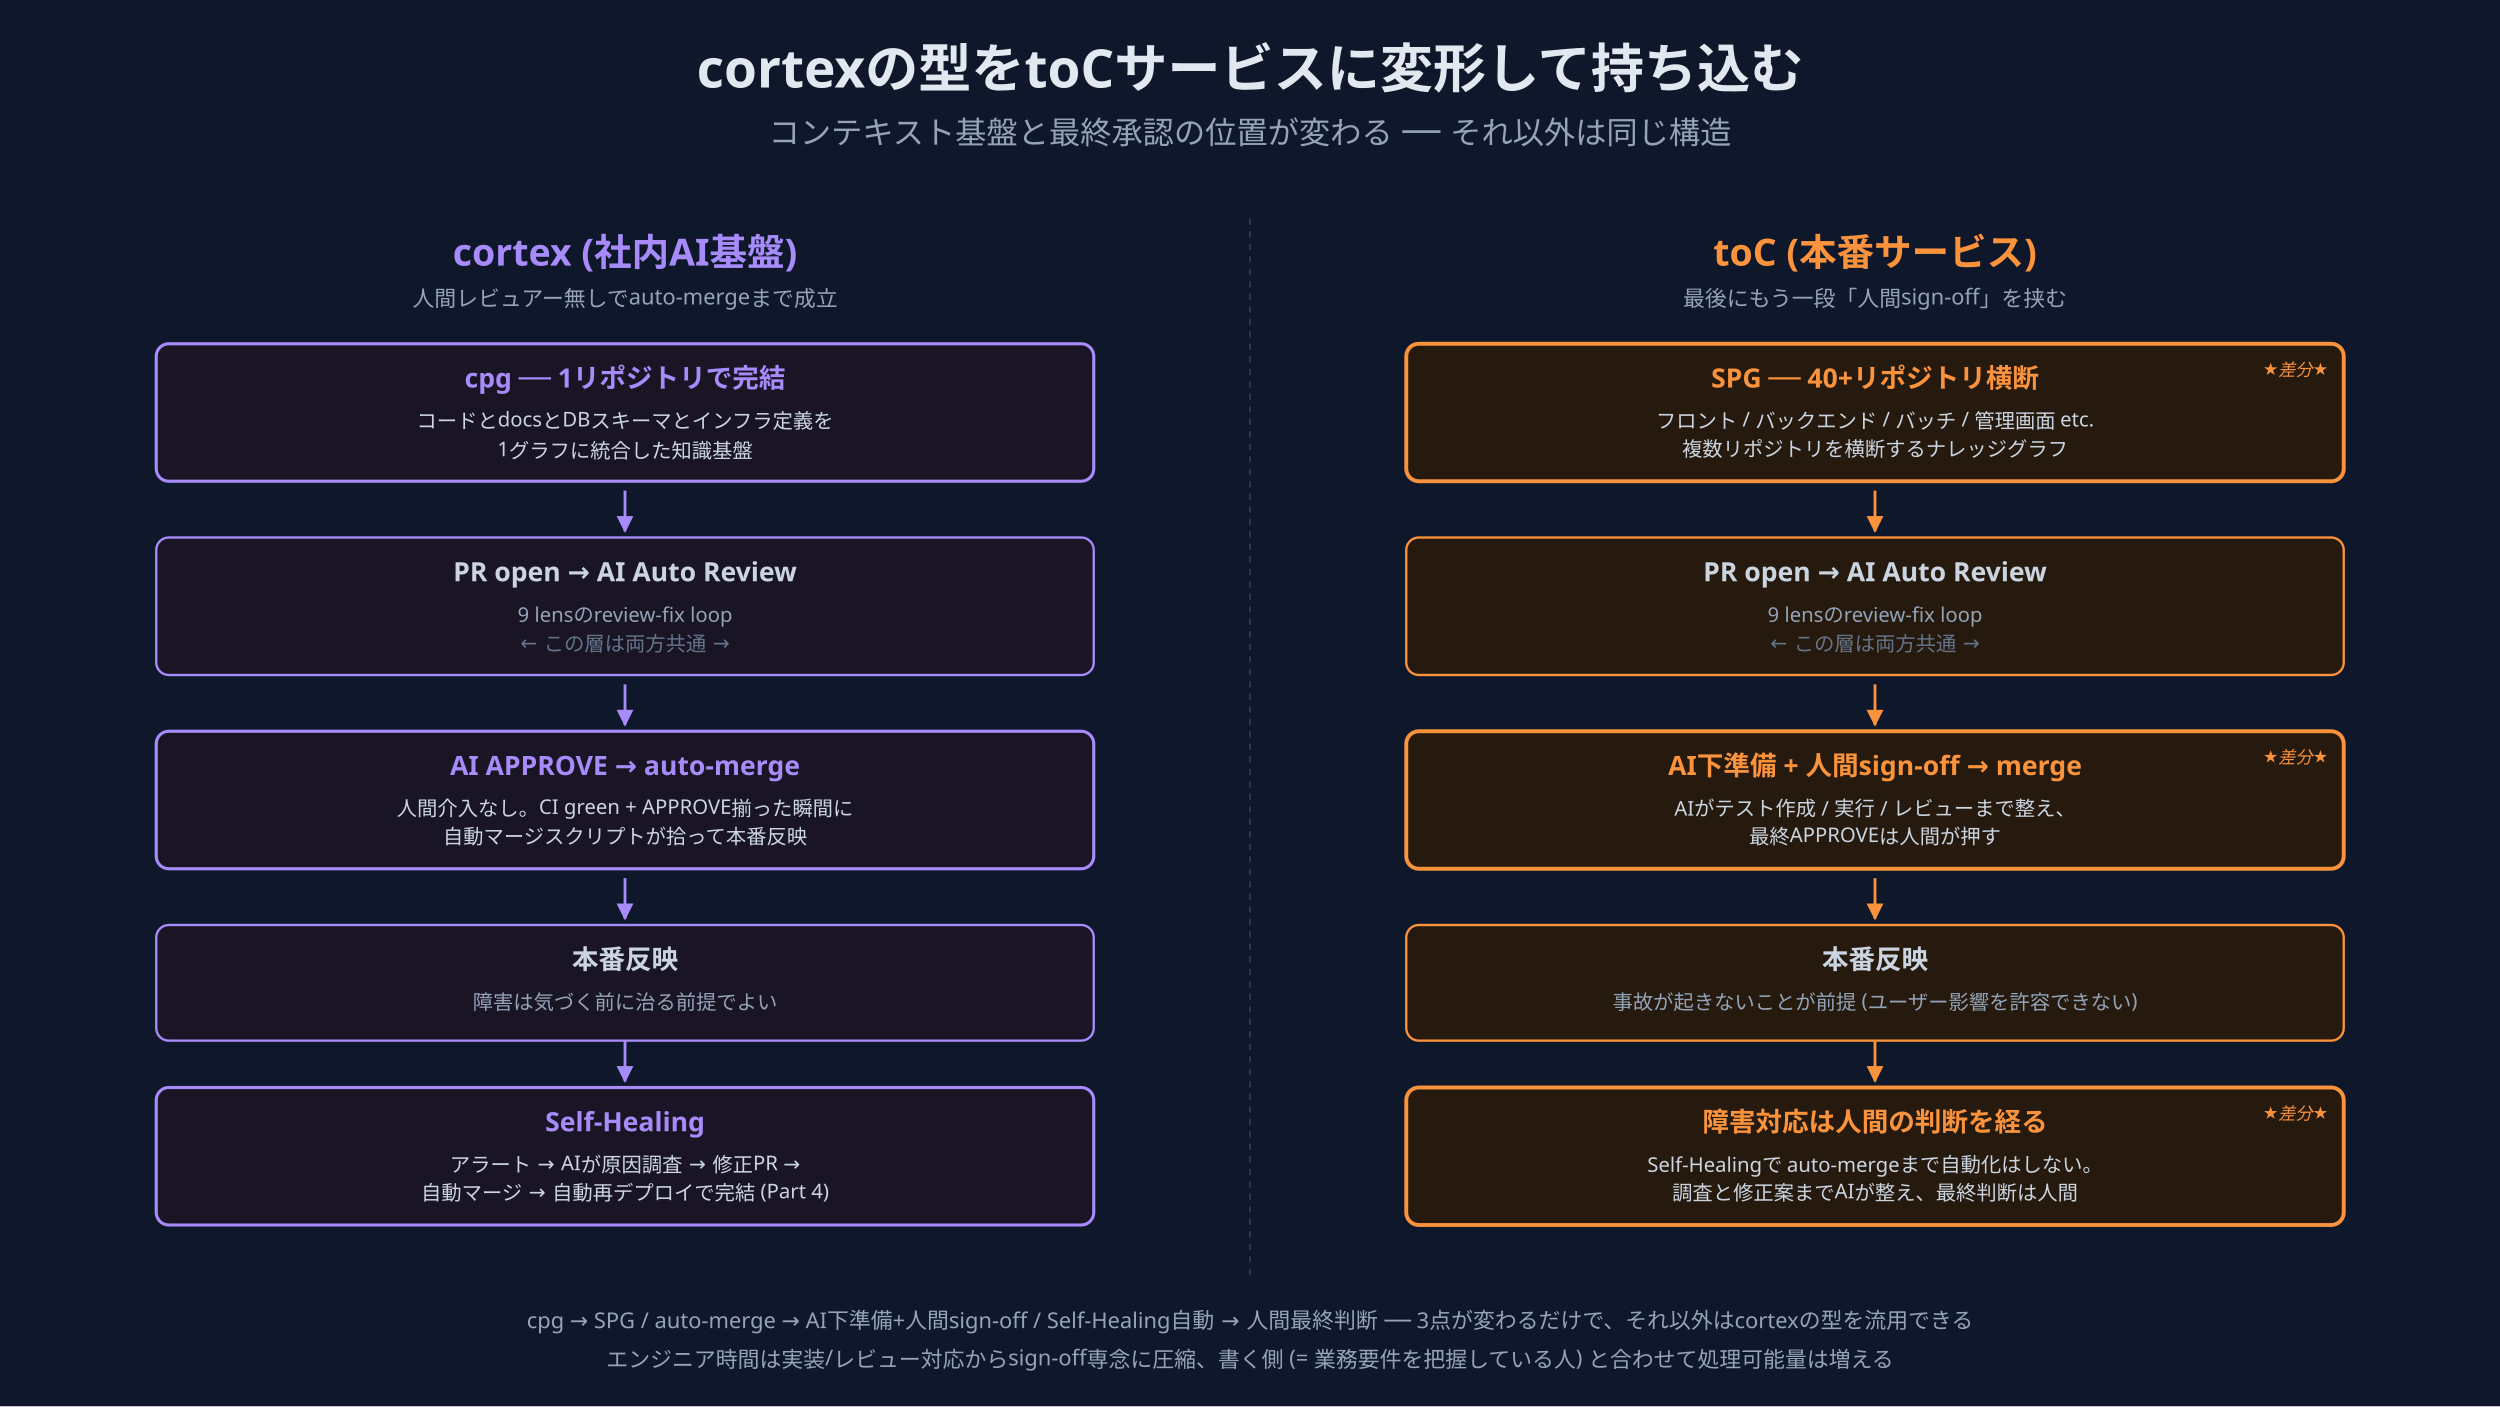
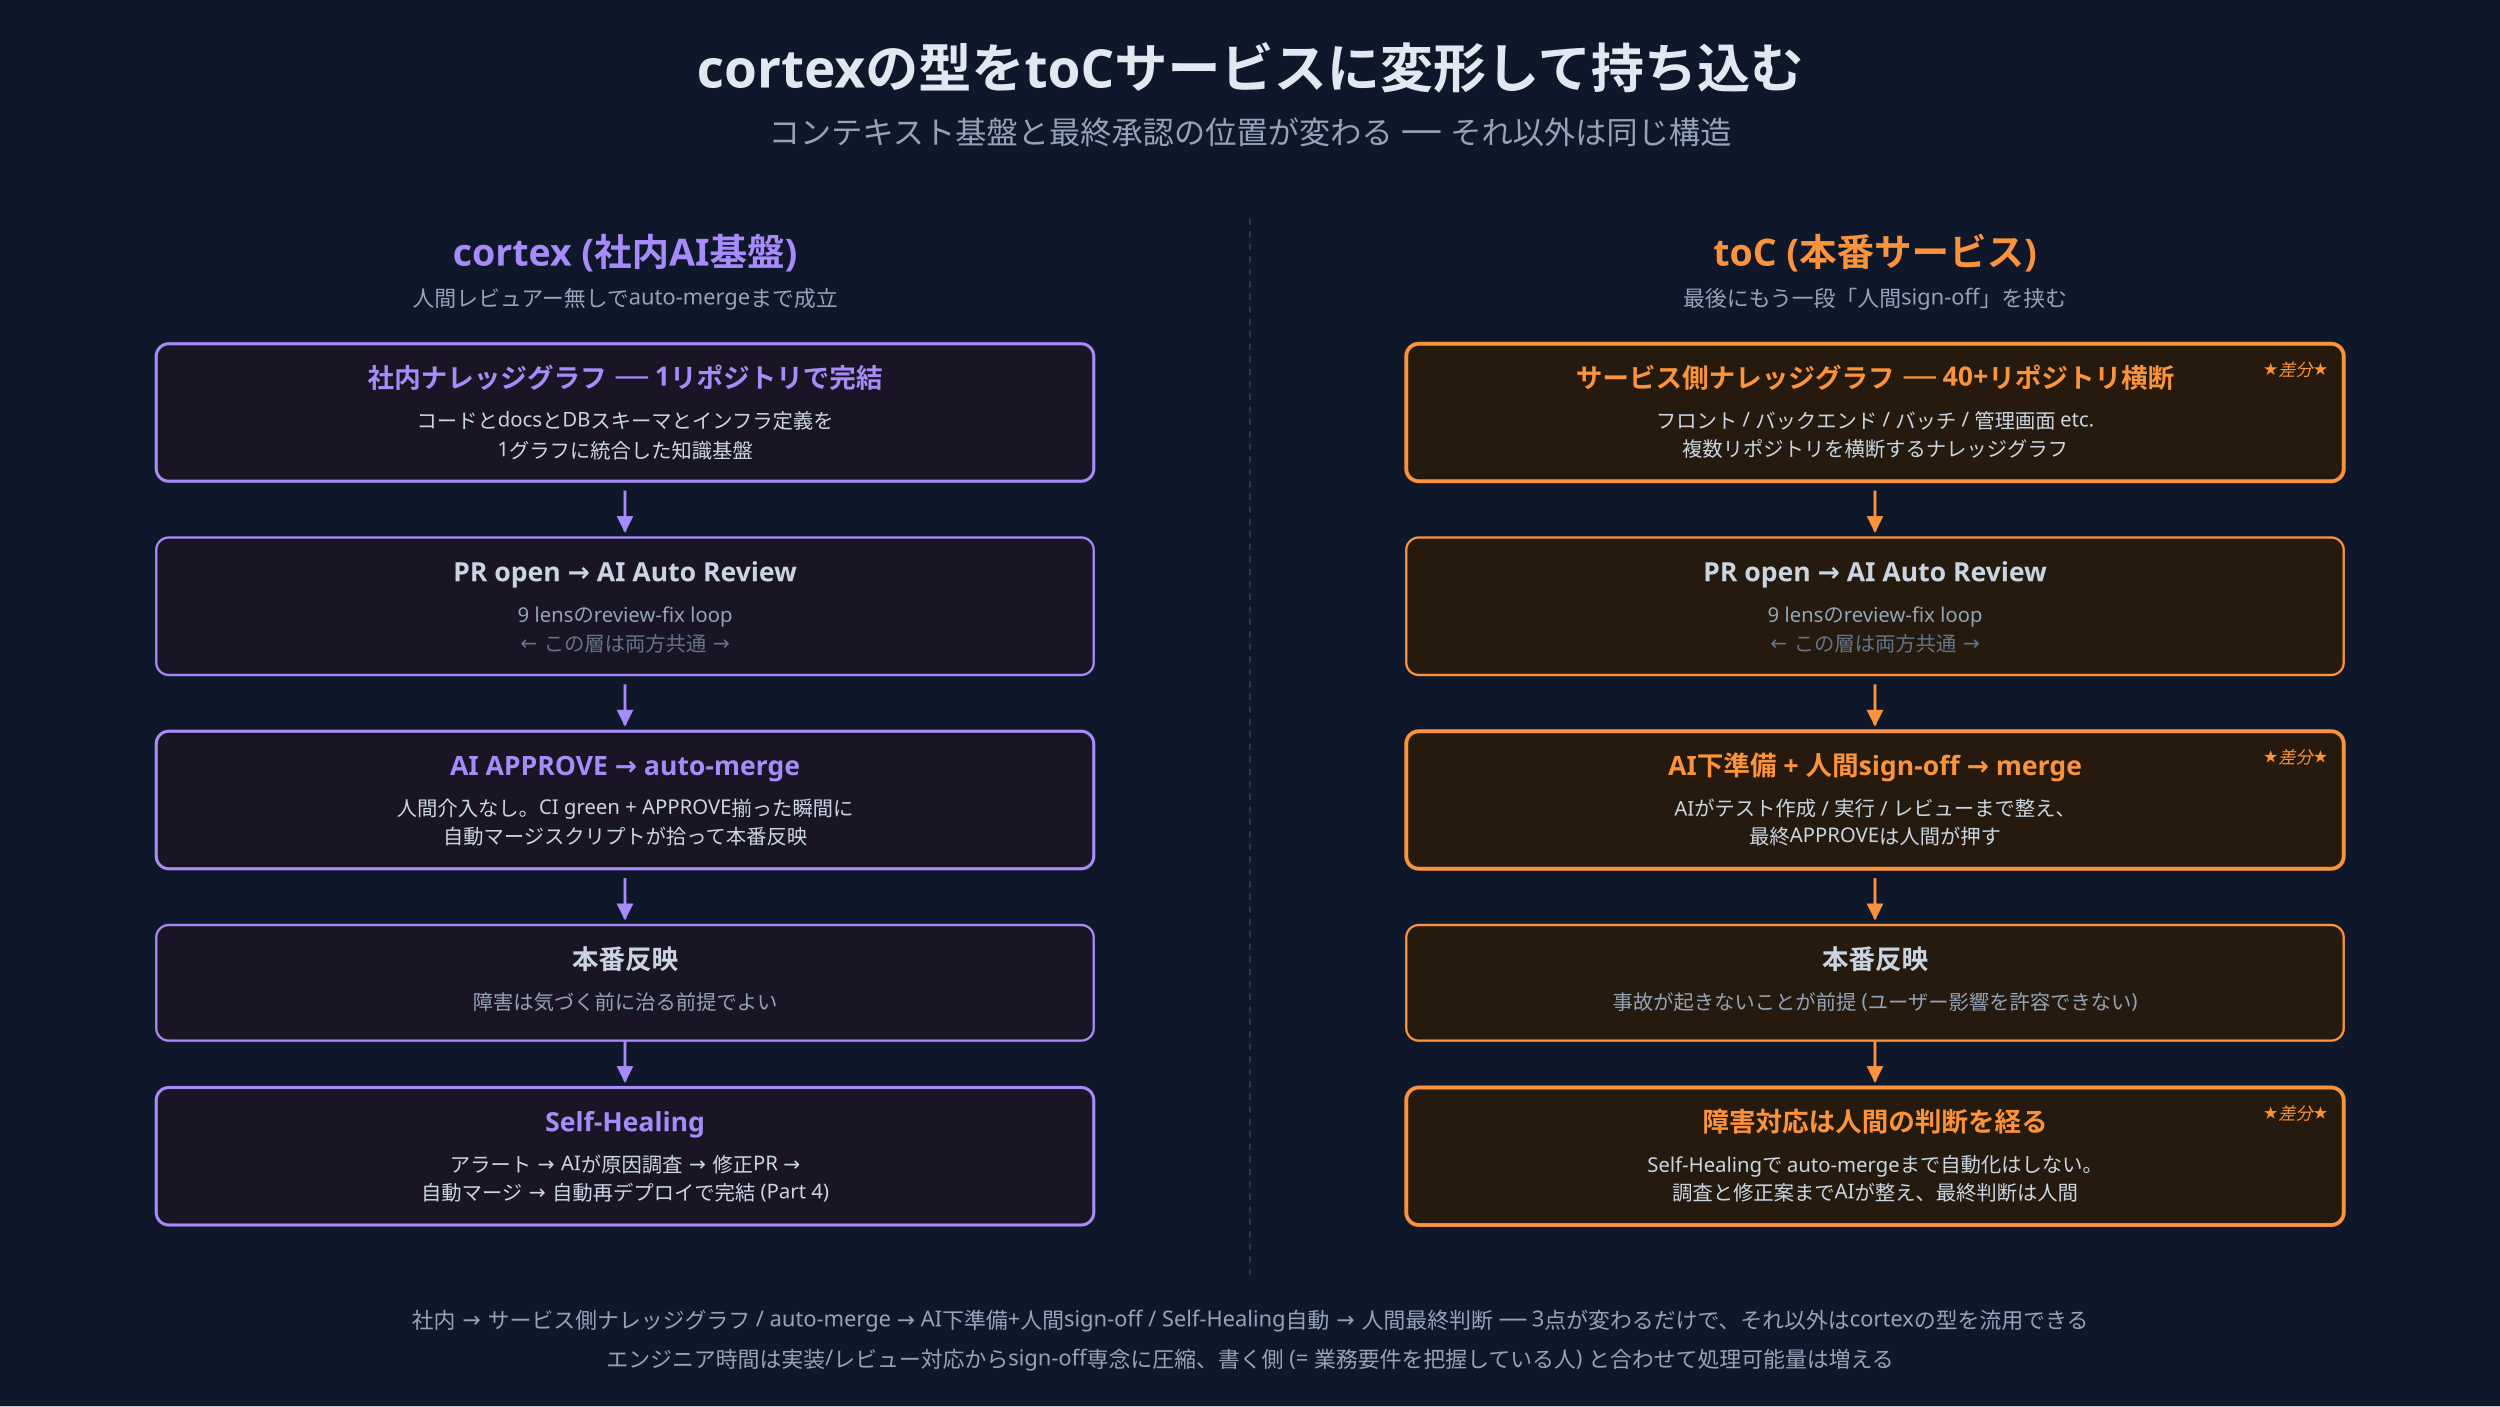
<svg xmlns="http://www.w3.org/2000/svg" width="1600" height="900" viewBox="0 0 1600 900">
  <rect width="1600" height="900" fill="#0f172a" />
  <defs>
    <marker id="a-94a3b8" viewBox="0 0 10 10" refX="9" refY="5" markerWidth="6" markerHeight="6" orient="auto-start-reverse">
      <path d="M 0 0 L 10 5 L 0 10 z" fill="#94a3b8" />
    </marker>
    <marker id="a-a78bfa" viewBox="0 0 10 10" refX="9" refY="5" markerWidth="6" markerHeight="6" orient="auto-start-reverse">
      <path d="M 0 0 L 10 5 L 0 10 z" fill="#a78bfa" />
    </marker>
    <marker id="a-fb923c" viewBox="0 0 10 10" refX="9" refY="5" markerWidth="6" markerHeight="6" orient="auto-start-reverse">
      <path d="M 0 0 L 10 5 L 0 10 z" fill="#fb923c" />
    </marker>
  </defs>
  <text x="800" y="56" font-size="34" fill="#e2e8f0" text-anchor="middle" font-weight="bold" font-family="Noto Sans JP, sans-serif">cortexの型をtoCサービスに変形して持ち込む</text>
  <text x="800" y="92" font-size="20" fill="#94a3b8" text-anchor="middle" font-family="Noto Sans JP, sans-serif">コンテキスト基盤と最終承認の位置が変わる ── それ以外は同じ構造</text>
  <line x1="800" y1="140" x2="800" y2="820" stroke="#334155" stroke-width="1" stroke-dasharray="4,4" />
  <g font-family="Noto Sans JP, sans-serif">
    <text x="400" y="170" font-size="24" fill="#a78bfa" text-anchor="middle" font-weight="bold">cortex (社内AI基盤)</text>
    <text x="400" y="196" font-size="14" fill="#94a3b8" text-anchor="middle">人間レビュアー無しでauto-mergeまで成立</text>
    <rect x="100" y="220" width="600" height="88" rx="8" fill="#1a1525" stroke="#a78bfa" stroke-width="2" />
-     <text x="400" y="248" font-size="17" fill="#a78bfa" text-anchor="middle" font-weight="bold">cpg ── 1リポジトリで完結</text>
+     <text x="400" y="248" font-size="17" fill="#a78bfa" text-anchor="middle" font-weight="bold">社内ナレッジグラフ ── 1リポジトリで完結</text>
    <text x="400" y="274" font-size="13" fill="#cbd5e1" text-anchor="middle">コードとdocsとDBスキーマとインフラ定義を</text>
    <text x="400" y="292" font-size="13" fill="#cbd5e1" text-anchor="middle">1グラフに統合した知識基盤</text>
    <line x1="400" y1="314" x2="400" y2="340" stroke="#a78bfa" stroke-width="1.8" marker-end="url(#a-a78bfa)" />
    <rect x="100" y="344" width="600" height="88" rx="8" fill="#1a1525" stroke="#a78bfa" stroke-width="1.5" />
    <text x="400" y="372" font-size="17" fill="#cbd5e1" text-anchor="middle" font-weight="bold">PR open → AI Auto Review</text>
    <text x="400" y="398" font-size="13" fill="#94a3b8" text-anchor="middle">9 lensのreview-fix loop</text>
    <text x="400" y="416" font-size="13" fill="#64748b" text-anchor="middle">← この層は両方共通 →</text>
    <line x1="400" y1="438" x2="400" y2="464" stroke="#a78bfa" stroke-width="1.8" marker-end="url(#a-a78bfa)" />
    <rect x="100" y="468" width="600" height="88" rx="8" fill="#1a1525" stroke="#a78bfa" stroke-width="2" />
    <text x="400" y="496" font-size="17" fill="#a78bfa" text-anchor="middle" font-weight="bold">AI APPROVE → auto-merge</text>
    <text x="400" y="522" font-size="13" fill="#cbd5e1" text-anchor="middle">人間介入なし。CI green + APPROVE揃った瞬間に</text>
    <text x="400" y="540" font-size="13" fill="#cbd5e1" text-anchor="middle">自動マージスクリプトが拾って本番反映</text>
    <line x1="400" y1="562" x2="400" y2="588" stroke="#a78bfa" stroke-width="1.8" marker-end="url(#a-a78bfa)" />
    <rect x="100" y="592" width="600" height="74" rx="8" fill="#1a1525" stroke="#a78bfa" stroke-width="1.5" />
    <text x="400" y="620" font-size="17" fill="#cbd5e1" text-anchor="middle" font-weight="bold">本番反映</text>
    <text x="400" y="646" font-size="13" fill="#94a3b8" text-anchor="middle">障害は気づく前に治る前提でよい</text>
    <line x1="400" y1="666" x2="400" y2="692" stroke="#a78bfa" stroke-width="1.8" marker-end="url(#a-a78bfa)" />
    <rect x="100" y="696" width="600" height="88" rx="8" fill="#1a1525" stroke="#a78bfa" stroke-width="2" />
    <text x="400" y="724" font-size="17" fill="#a78bfa" text-anchor="middle" font-weight="bold">Self-Healing</text>
    <text x="400" y="750" font-size="13" fill="#cbd5e1" text-anchor="middle">アラート → AIが原因調査 → 修正PR →</text>
    <text x="400" y="768" font-size="13" fill="#cbd5e1" text-anchor="middle">自動マージ → 自動再デプロイで完結 (Part 4)</text>
  </g>
  <g font-family="Noto Sans JP, sans-serif">
    <text x="1200" y="170" font-size="24" fill="#fb923c" text-anchor="middle" font-weight="bold">toC (本番サービス)</text>
    <text x="1200" y="196" font-size="14" fill="#94a3b8" text-anchor="middle">最後にもう一段「人間sign-off」を挟む</text>
    <rect x="900" y="220" width="600" height="88" rx="8" fill="#251a0d" stroke="#fb923c" stroke-width="2.5" />
    <text x="1490" y="240" font-size="11" fill="#fb923c" text-anchor="end" font-style="italic">★差分★</text>
-     <text x="1200" y="248" font-size="17" fill="#fb923c" text-anchor="middle" font-weight="bold">SPG ── 40+リポジトリ横断</text>
+     <text x="1200" y="248" font-size="17" fill="#fb923c" text-anchor="middle" font-weight="bold">サービス側ナレッジグラフ ── 40+リポジトリ横断</text>
    <text x="1200" y="274" font-size="13" fill="#cbd5e1" text-anchor="middle">フロント / バックエンド / バッチ / 管理画面 etc.</text>
    <text x="1200" y="292" font-size="13" fill="#cbd5e1" text-anchor="middle">複数リポジトリを横断するナレッジグラフ</text>
    <line x1="1200" y1="314" x2="1200" y2="340" stroke="#fb923c" stroke-width="1.8" marker-end="url(#a-fb923c)" />
    <rect x="900" y="344" width="600" height="88" rx="8" fill="#251a0d" stroke="#fb923c" stroke-width="1.5" />
    <text x="1200" y="372" font-size="17" fill="#cbd5e1" text-anchor="middle" font-weight="bold">PR open → AI Auto Review</text>
    <text x="1200" y="398" font-size="13" fill="#94a3b8" text-anchor="middle">9 lensのreview-fix loop</text>
    <text x="1200" y="416" font-size="13" fill="#64748b" text-anchor="middle">← この層は両方共通 →</text>
    <line x1="1200" y1="438" x2="1200" y2="464" stroke="#fb923c" stroke-width="1.8" marker-end="url(#a-fb923c)" />
    <rect x="900" y="468" width="600" height="88" rx="8" fill="#251a0d" stroke="#fb923c" stroke-width="2.5" />
    <text x="1490" y="488" font-size="11" fill="#fb923c" text-anchor="end" font-style="italic">★差分★</text>
    <text x="1200" y="496" font-size="17" fill="#fb923c" text-anchor="middle" font-weight="bold">AI下準備 + 人間sign-off → merge</text>
    <text x="1200" y="522" font-size="13" fill="#cbd5e1" text-anchor="middle">AIがテスト作成 / 実行 / レビューまで整え、</text>
    <text x="1200" y="540" font-size="13" fill="#cbd5e1" text-anchor="middle">最終APPROVEは人間が押す</text>
    <line x1="1200" y1="562" x2="1200" y2="588" stroke="#fb923c" stroke-width="1.8" marker-end="url(#a-fb923c)" />
    <rect x="900" y="592" width="600" height="74" rx="8" fill="#251a0d" stroke="#fb923c" stroke-width="1.5" />
    <text x="1200" y="620" font-size="17" fill="#cbd5e1" text-anchor="middle" font-weight="bold">本番反映</text>
    <text x="1200" y="646" font-size="13" fill="#94a3b8" text-anchor="middle">事故が起きないことが前提 (ユーザー影響を許容できない)</text>
    <line x1="1200" y1="666" x2="1200" y2="692" stroke="#fb923c" stroke-width="1.8" marker-end="url(#a-fb923c)" />
    <rect x="900" y="696" width="600" height="88" rx="8" fill="#251a0d" stroke="#fb923c" stroke-width="2.5" />
    <text x="1490" y="716" font-size="11" fill="#fb923c" text-anchor="end" font-style="italic">★差分★</text>
    <text x="1200" y="724" font-size="17" fill="#fb923c" text-anchor="middle" font-weight="bold">障害対応は人間の判断を経る</text>
    <text x="1200" y="750" font-size="13" fill="#cbd5e1" text-anchor="middle">Self-Healingで auto-mergeまで自動化はしない。</text>
    <text x="1200" y="768" font-size="13" fill="#cbd5e1" text-anchor="middle">調査と修正案までAIが整え、最終判断は人間</text>
  </g>
-   <text x="800" y="850" font-size="14" fill="#94a3b8" text-anchor="middle" font-family="Noto Sans JP, sans-serif">cpg → SPG / auto-merge → AI下準備+人間sign-off / Self-Healing自動 → 人間最終判断 ── 3点が変わるだけで、それ以外はcortexの型を流用できる</text>
+   <text x="800" y="850" font-size="14" fill="#94a3b8" text-anchor="middle" font-family="Noto Sans JP, sans-serif">社内 → サービス側ナレッジグラフ / auto-merge → AI下準備+人間sign-off / Self-Healing自動 → 人間最終判断 ── 3点が変わるだけで、それ以外はcortexの型を流用できる</text>
  <text x="800" y="875" font-size="14" fill="#94a3b8" text-anchor="middle" font-family="Noto Sans JP, sans-serif">エンジニア時間は実装/レビュー対応からsign-off専念に圧縮、書く側 (= 業務要件を把握している人) と合わせて処理可能量は増える</text>
</svg>
